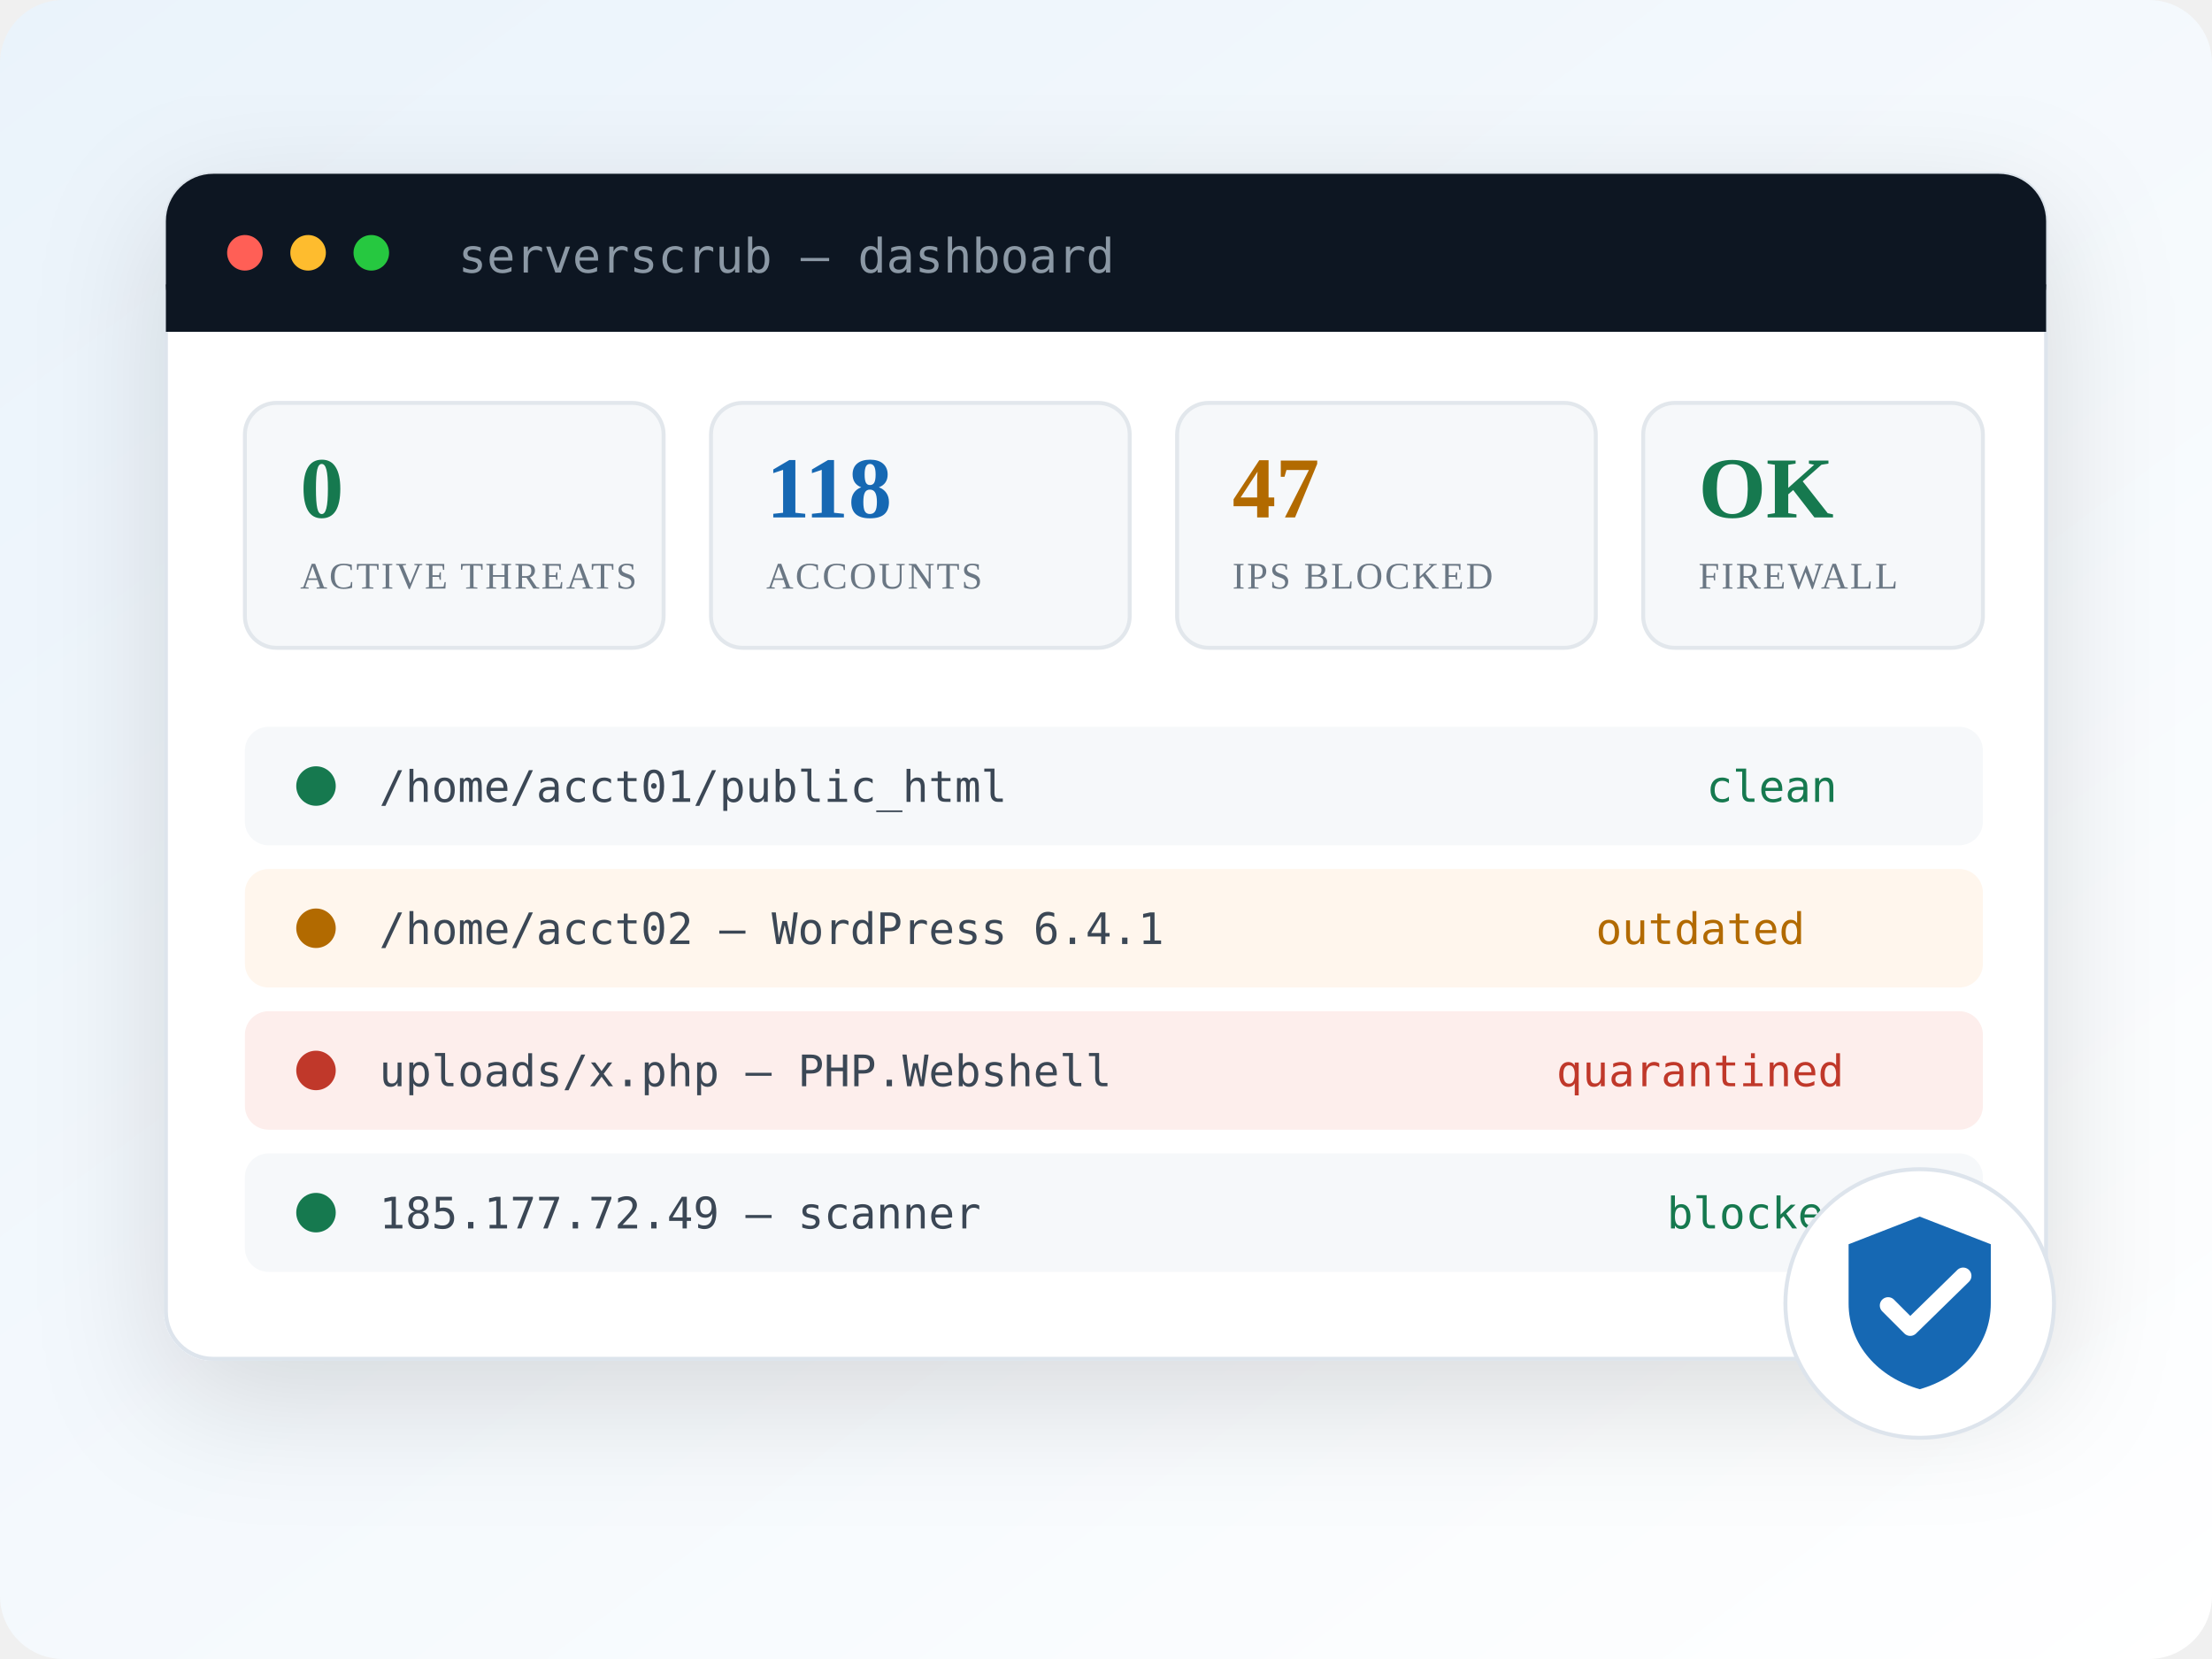
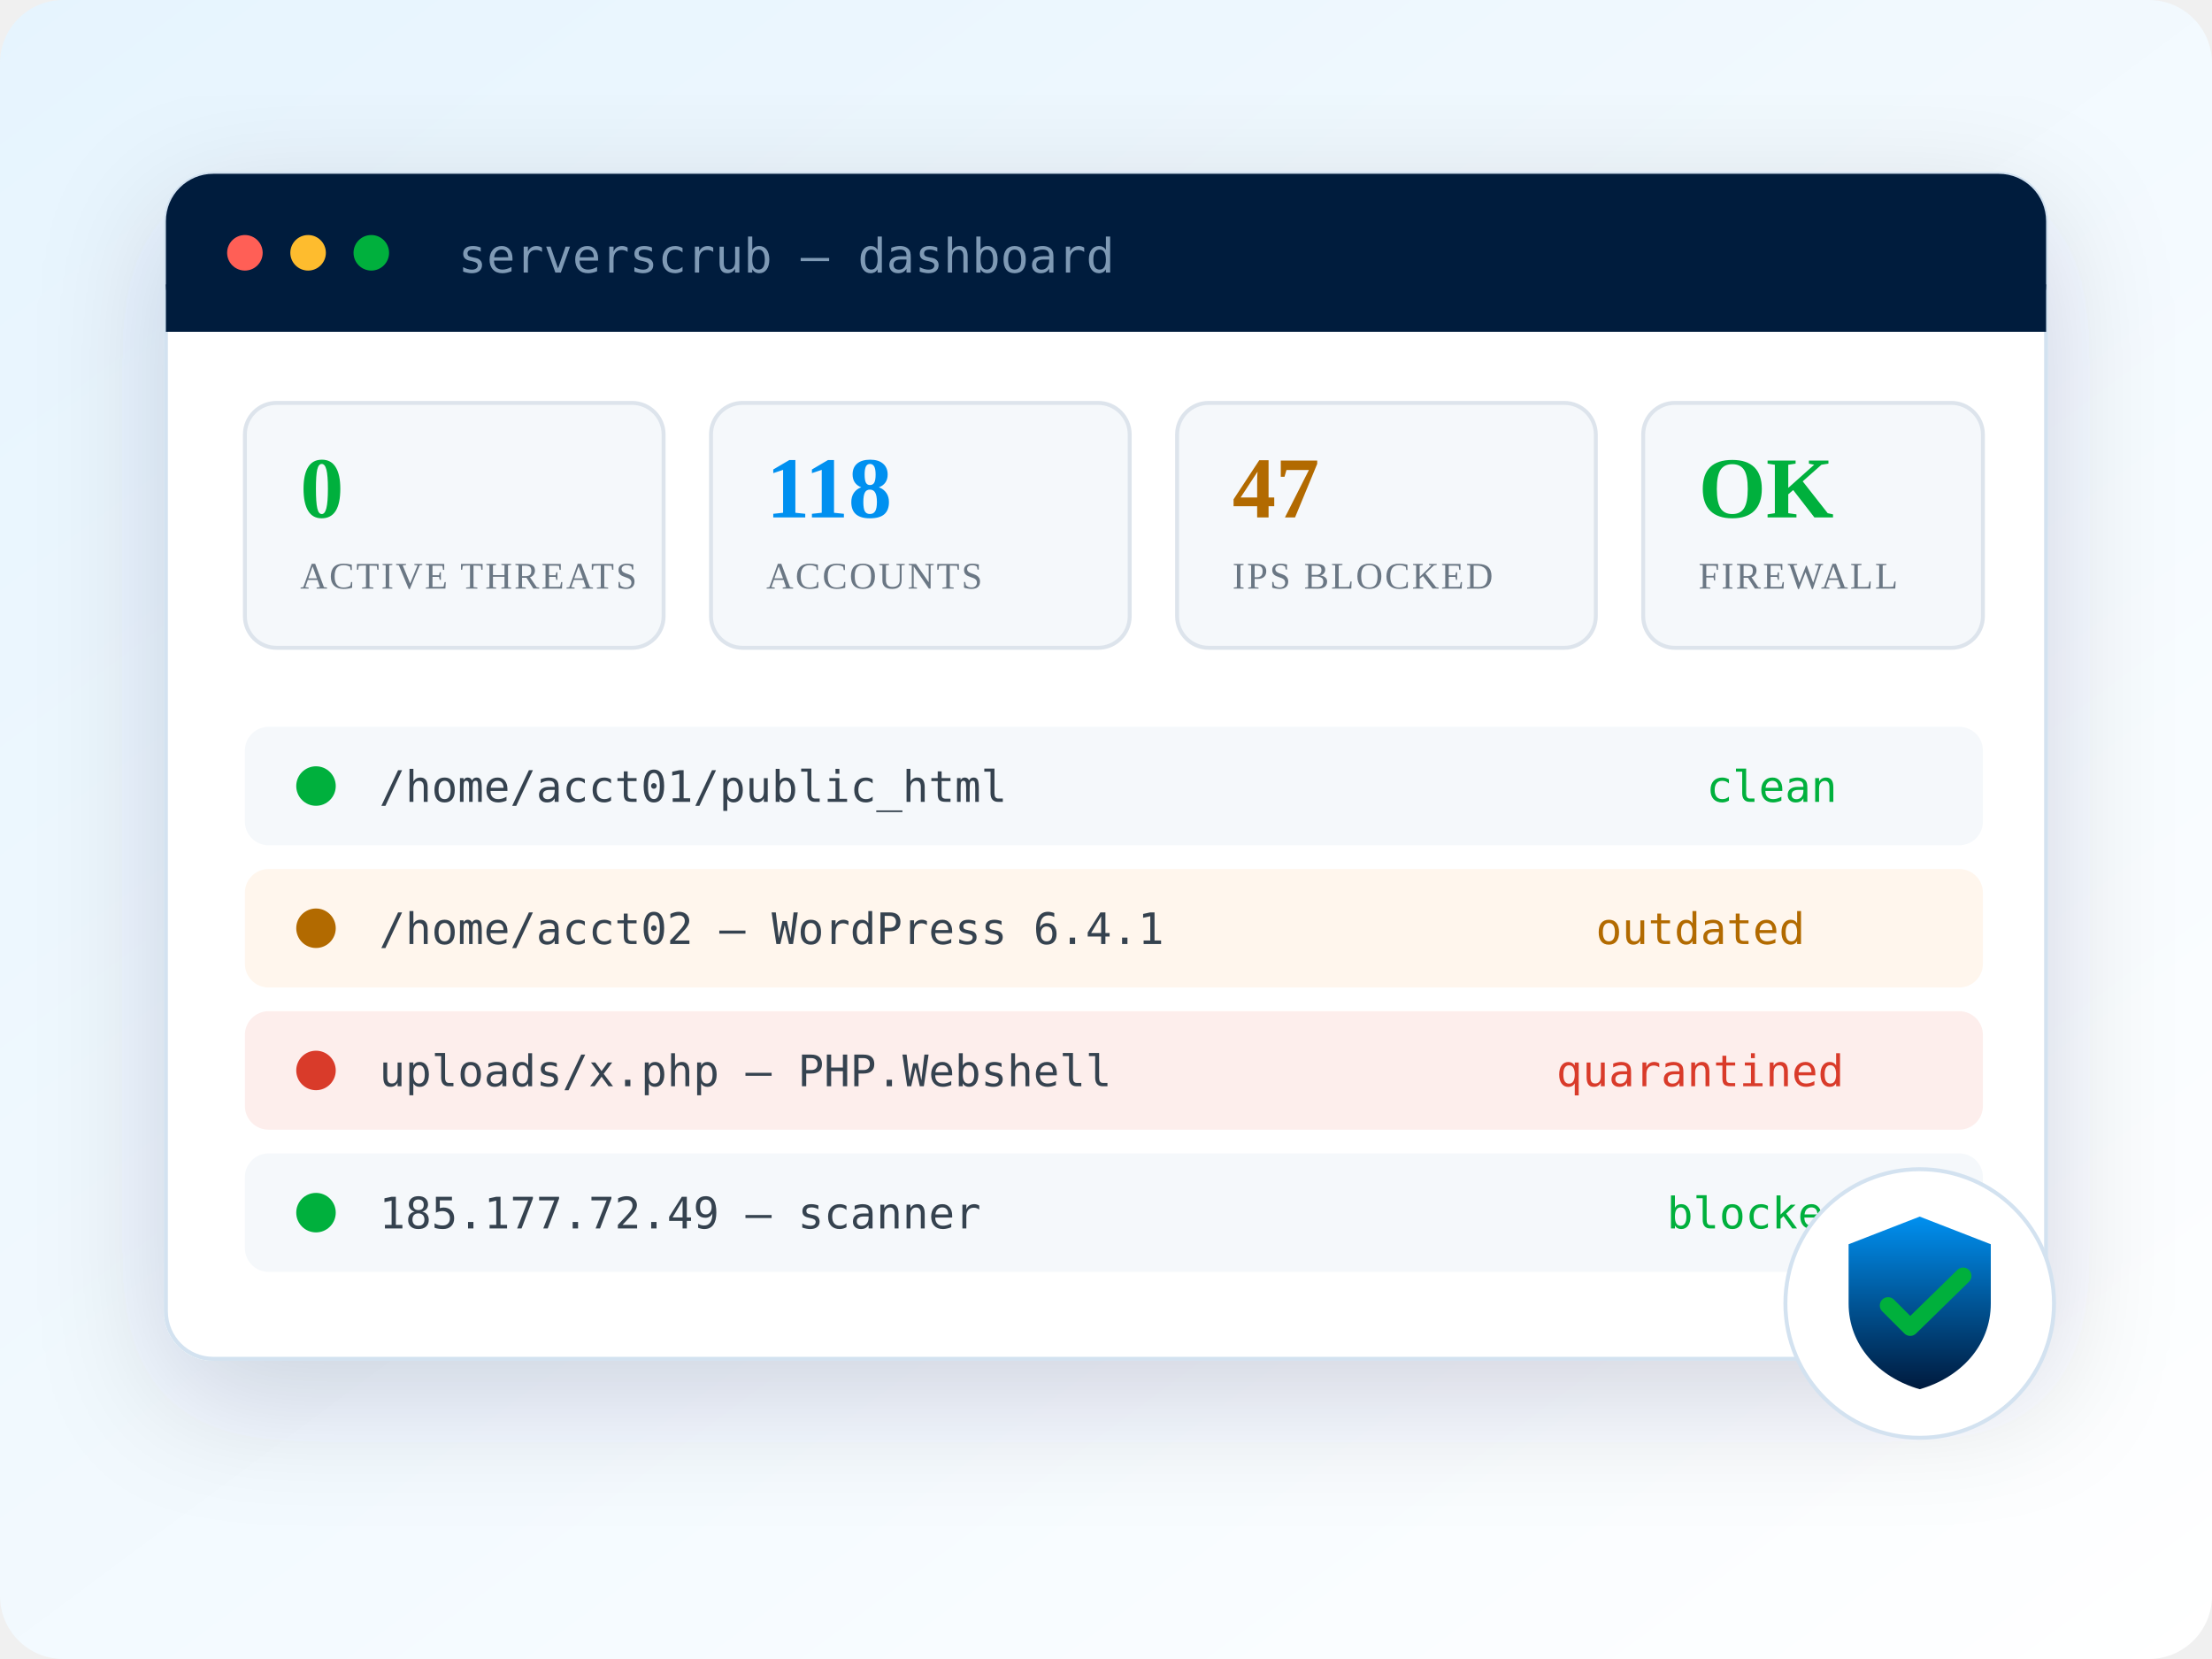
<svg xmlns="http://www.w3.org/2000/svg" viewBox="0 0 560 420" role="img" aria-label="ServerScrub dashboard showing a clean scan across protected accounts">
  <defs>
    <linearGradient id="hg" x1="0" y1="0" x2="1" y2="1">
-       <stop offset="0" stop-color="#eaf3fb" />
+       <stop offset="0" stop-color="#e6f4fe" />
      <stop offset="1" stop-color="#ffffff" />
    </linearGradient>
+     <linearGradient id="shield" x1="0" y1="0" x2="0" y2="1">
+       <stop offset="0" stop-color="#0090f0" />
+       <stop offset="1" stop-color="#001a3d" />
+     </linearGradient>
    <filter id="hs" x="-10%" y="-10%" width="120%" height="125%">
-       <feDropShadow dx="0" dy="10" stdDeviation="16" flood-color="#0f1720" flood-opacity=".13" />
+       <feDropShadow dx="0" dy="10" stdDeviation="16" flood-color="#001a3d" flood-opacity=".16" />
    </filter>
  </defs>
  <rect width="560" height="420" fill="url(#hg)" rx="16" />
  <g filter="url(#hs)">
-     <rect x="42" y="44" width="476" height="300" rx="12" fill="#fff" stroke="#dde4ec" />
-     <rect x="42" y="44" width="476" height="40" rx="12" fill="#0f1720" />
-     <rect x="42" y="72" width="476" height="12" fill="#0f1720" />
+     <rect x="42" y="44" width="476" height="300" rx="12" fill="#fff" stroke="#d3e2f0" />
+     <rect x="42" y="44" width="476" height="40" rx="12" fill="#001a3d" />
+     <rect x="42" y="72" width="476" height="12" fill="#001a3d" />
    <circle cx="62" cy="64" r="4.5" fill="#ff5f57" />
    <circle cx="78" cy="64" r="4.5" fill="#febc2e" />
-     <circle cx="94" cy="64" r="4.5" fill="#28c840" />
-     <text x="116" y="69" font-family="ui-monospace,Menlo,monospace" font-size="12" fill="#8b98a5">
+     <circle cx="94" cy="64" r="4.5" fill="#00b03c" />
+     <text x="116" y="69" font-family="ui-monospace,Menlo,monospace" font-size="12" fill="#7f9ab5">
      serverscrub — dashboard</text>
    <g>
-       <rect x="62" y="102" width="106" height="62" rx="8" fill="#f6f8fa" stroke="#e2e7ec" />
-       <text x="76" y="131" font-size="22" font-weight="700" fill="#15794f">0</text>
+       <rect x="62" y="102" width="106" height="62" rx="8" fill="#f5f8fb" stroke="#dde4ec" />
+       <text x="76" y="131" font-size="22" font-weight="700" fill="#00b03c">0</text>
      <text x="76" y="149" font-size="9.5" fill="#6b7784" letter-spacing=".5">ACTIVE THREATS</text>
-       <rect x="180" y="102" width="106" height="62" rx="8" fill="#f6f8fa" stroke="#e2e7ec" />
-       <text x="194" y="131" font-size="22" font-weight="700" fill="#1668b3">118</text>
+       <rect x="180" y="102" width="106" height="62" rx="8" fill="#f5f8fb" stroke="#dde4ec" />
+       <text x="194" y="131" font-size="22" font-weight="700" fill="#0090f0">118</text>
      <text x="194" y="149" font-size="9.5" fill="#6b7784" letter-spacing=".5">ACCOUNTS</text>
-       <rect x="298" y="102" width="106" height="62" rx="8" fill="#f6f8fa" stroke="#e2e7ec" />
+       <rect x="298" y="102" width="106" height="62" rx="8" fill="#f5f8fb" stroke="#dde4ec" />
      <text x="312" y="131" font-size="22" font-weight="700" fill="#b26a00">47</text>
      <text x="312" y="149" font-size="9.5" fill="#6b7784" letter-spacing=".5">IPS BLOCKED</text>
-       <rect x="416" y="102" width="86" height="62" rx="8" fill="#f6f8fa" stroke="#e2e7ec" />
-       <text x="430" y="131" font-size="22" font-weight="700" fill="#15794f">OK</text>
+       <rect x="416" y="102" width="86" height="62" rx="8" fill="#f5f8fb" stroke="#dde4ec" />
+       <text x="430" y="131" font-size="22" font-weight="700" fill="#00b03c">OK</text>
      <text x="430" y="149" font-size="9.5" fill="#6b7784" letter-spacing=".5">FIREWALL</text>
    </g>
    <g font-size="11" font-family="ui-monospace,Menlo,monospace">
-       <rect x="62" y="184" width="440" height="30" rx="6" fill="#f6f8fa" />
-       <circle cx="80" cy="199" r="5" fill="#15794f" />
-       <text x="96" y="203" fill="#3b4754">/home/acct01/public_html</text>
-       <text x="432" y="203" fill="#15794f">clean</text>
+       <rect x="62" y="184" width="440" height="30" rx="6" fill="#f5f8fb" />
+       <circle cx="80" cy="199" r="5" fill="#00b03c" />
+       <text x="96" y="203" fill="#36434f">/home/acct01/public_html</text>
+       <text x="432" y="203" fill="#00b03c">clean</text>
      <rect x="62" y="220" width="440" height="30" rx="6" fill="#fff6ed" />
      <circle cx="80" cy="235" r="5" fill="#b26a00" />
-       <text x="96" y="239" fill="#3b4754">/home/acct02 — WordPress 6.4.1</text>
+       <text x="96" y="239" fill="#36434f">/home/acct02 — WordPress 6.4.1</text>
      <text x="404" y="239" fill="#b26a00">outdated</text>
      <rect x="62" y="256" width="440" height="30" rx="6" fill="#fdeeec" />
-       <circle cx="80" cy="271" r="5" fill="#c0392b" />
-       <text x="96" y="275" fill="#3b4754">uploads/x.php — PHP.Webshell</text>
-       <text x="394" y="275" fill="#c0392b">quarantined</text>
-       <rect x="62" y="292" width="440" height="30" rx="6" fill="#f6f8fa" />
-       <circle cx="80" cy="307" r="5" fill="#15794f" />
-       <text x="96" y="311" fill="#3b4754">185.177.72.49 — scanner</text>
-       <text x="422" y="311" fill="#15794f">blocked</text>
+       <circle cx="80" cy="271" r="5" fill="#d93a2b" />
+       <text x="96" y="275" fill="#36434f">uploads/x.php — PHP.Webshell</text>
+       <text x="394" y="275" fill="#d93a2b">quarantined</text>
+       <rect x="62" y="292" width="440" height="30" rx="6" fill="#f5f8fb" />
+       <circle cx="80" cy="307" r="5" fill="#00b03c" />
+       <text x="96" y="311" fill="#36434f">185.177.72.49 — scanner</text>
+       <text x="422" y="311" fill="#00b03c">blocked</text>
    </g>
  </g>
  <g transform="translate(452,296)">
-     <circle cx="34" cy="34" r="34" fill="#fff" stroke="#dde4ec" />
-     <path d="M34 12 52 19v15c0 10.5-7.5 18.7-18 21.7C23.5 52.7 16 44.5 16 34V19z" fill="#1668b3" />
-     <path d="M26 34.5l5.6 5.6L45 27" fill="none" stroke="#fff" stroke-width="4.2" stroke-linecap="round" stroke-linejoin="round" />
+     <circle cx="34" cy="34" r="34" fill="#fff" stroke="#d3e2f0" />
+     <path d="M34 12 52 19v15c0 10.5-7.5 18.7-18 21.7C23.5 52.7 16 44.5 16 34V19z" fill="url(#shield)" />
+     <path d="M26 34.5l5.6 5.6L45 27" fill="none" stroke="#00b03c" stroke-width="4.2" stroke-linecap="round" stroke-linejoin="round" />
  </g>
</svg>
